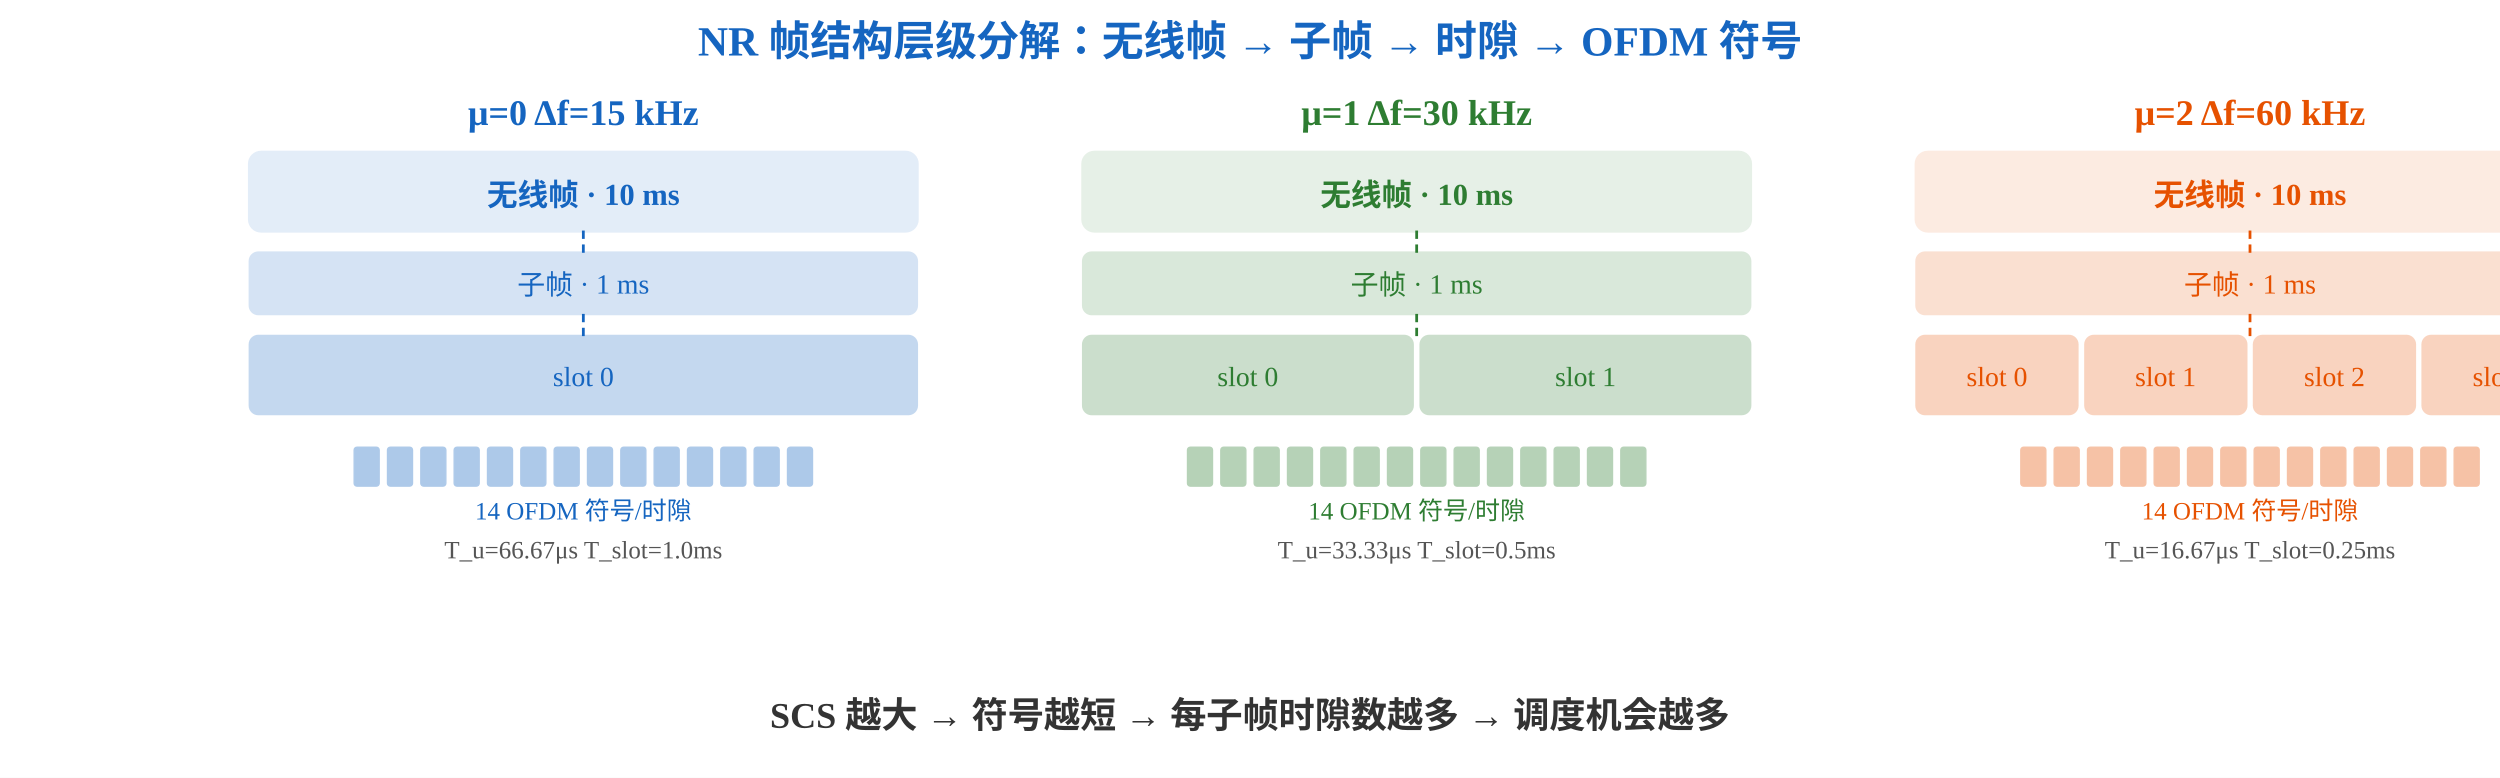
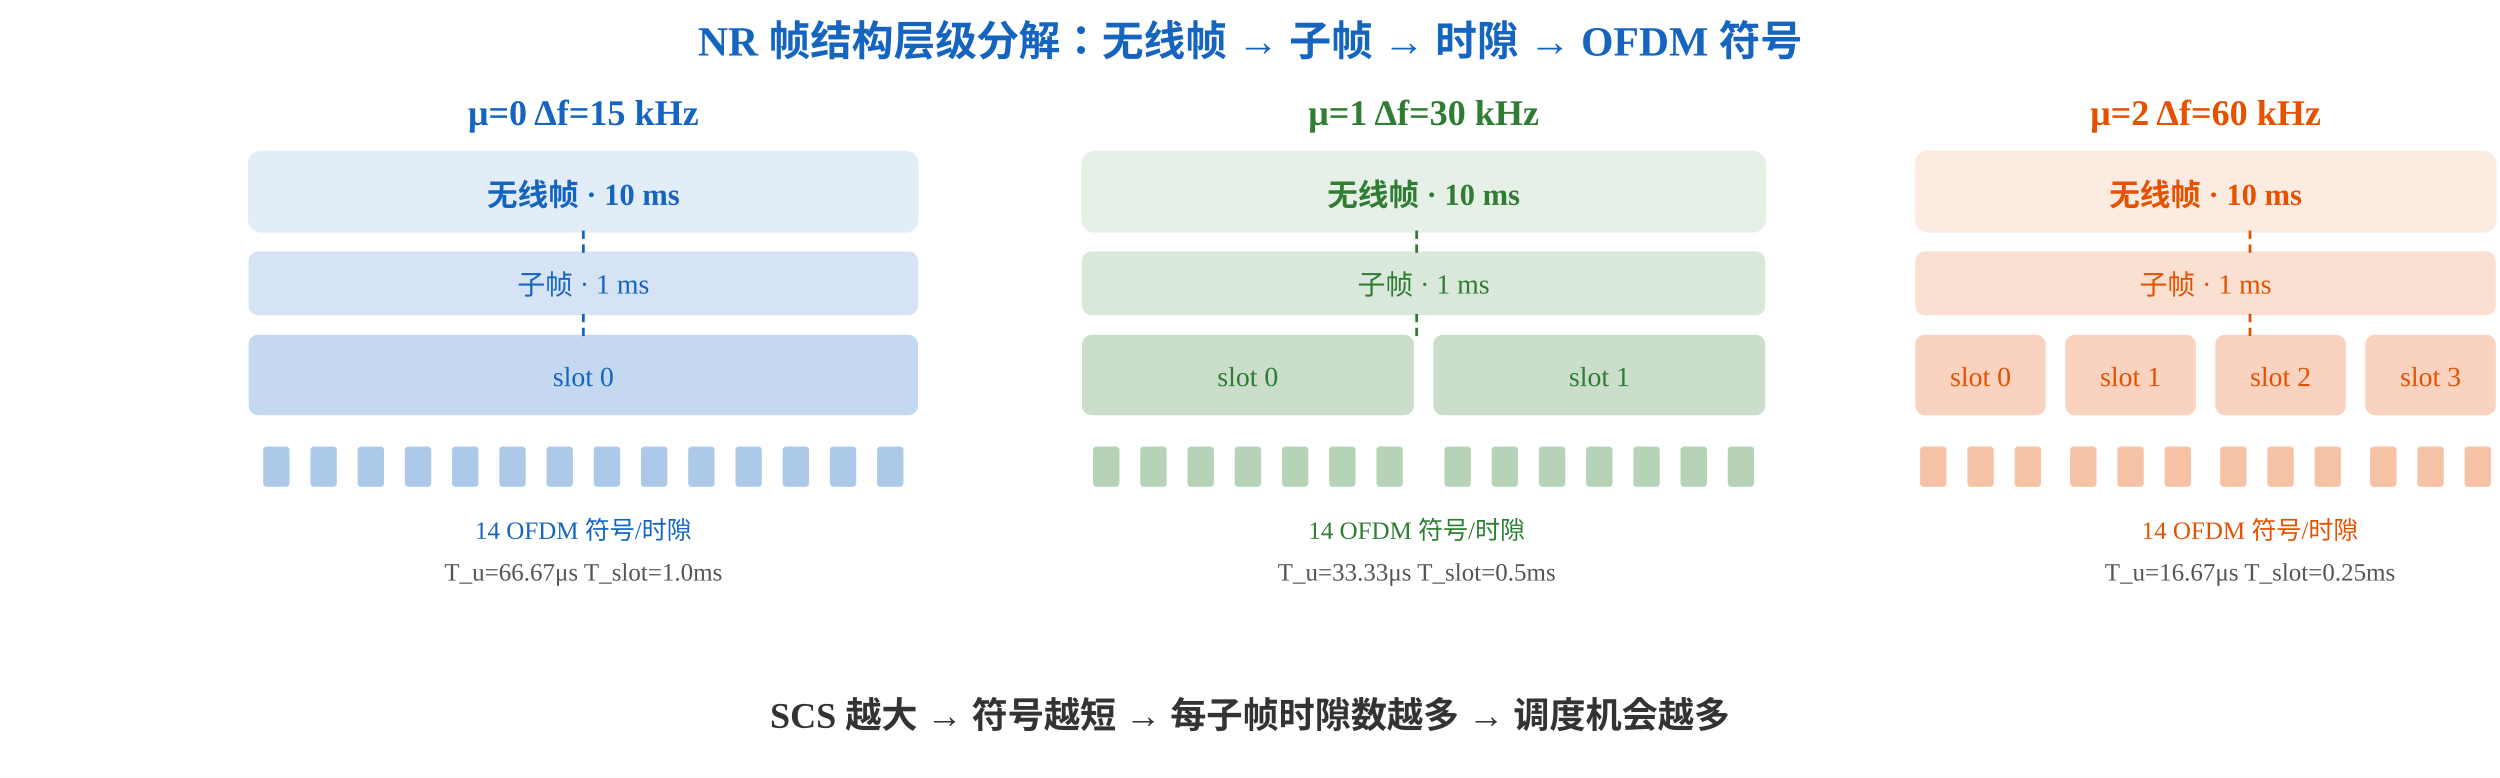
<svg xmlns="http://www.w3.org/2000/svg" width="900" height="280" viewBox="0 0 900 280">
  <rect width="900" height="280" fill="white" />
  <text x="450.0" y="20" text-anchor="middle" font-size="15" fill="#1565c0" font-weight="bold">NR 帧结构层级分解：无线帧 → 子帧 → 时隙 → OFDM 符号</text>
  <text x="210.0" y="45" text-anchor="middle" font-size="13" fill="#1565c0" font-weight="bold">μ=0  Δf=15 kHz</text>
  <rect x="90" y="55" width="240" height="28" rx="4" fill="#1565c0" opacity="0.12" stroke="#1565c0" stroke-width="1.5" />
  <text x="210.0" y="74.0" text-anchor="middle" font-size="11" fill="#1565c0" font-weight="bold">无线帧 · 10 ms</text>
  <rect x="90" y="91" width="240" height="22" rx="3" fill="#1565c0" opacity="0.18" stroke="#1565c0" stroke-width="1" />
  <text x="210.0" y="106.0" text-anchor="middle" font-size="10" fill="#1565c0">子帧 · 1 ms</text>
  <line x1="210.0" y1="83" x2="210.0" y2="91" stroke="#1565c0" stroke-width="1" stroke-dasharray="3,2" />
  <line x1="210.0" y1="113" x2="210.0" y2="121" stroke="#1565c0" stroke-width="1" stroke-dasharray="3,2" />
  <rect x="90.0" y="121" width="240.0" height="28" rx="3" fill="#1565c0" opacity="0.25" stroke="#1565c0" stroke-width="1" />
  <text x="210.0" y="139.0" text-anchor="middle" font-size="10" fill="#1565c0">slot 0</text>
-   <rect x="127.5" y="161" width="9" height="14" rx="1" fill="#1565c0" opacity="0.35" stroke="#1565c0" stroke-width="0.5" />
-   <rect x="139.5" y="161" width="9" height="14" rx="1" fill="#1565c0" opacity="0.35" stroke="#1565c0" stroke-width="0.5" />
-   <rect x="151.5" y="161" width="9" height="14" rx="1" fill="#1565c0" opacity="0.35" stroke="#1565c0" stroke-width="0.5" />
-   <rect x="163.5" y="161" width="9" height="14" rx="1" fill="#1565c0" opacity="0.35" stroke="#1565c0" stroke-width="0.5" />
-   <rect x="175.5" y="161" width="9" height="14" rx="1" fill="#1565c0" opacity="0.35" stroke="#1565c0" stroke-width="0.5" />
-   <rect x="187.5" y="161" width="9" height="14" rx="1" fill="#1565c0" opacity="0.35" stroke="#1565c0" stroke-width="0.5" />
-   <rect x="199.5" y="161" width="9" height="14" rx="1" fill="#1565c0" opacity="0.35" stroke="#1565c0" stroke-width="0.5" />
-   <rect x="211.5" y="161" width="9" height="14" rx="1" fill="#1565c0" opacity="0.35" stroke="#1565c0" stroke-width="0.5" />
-   <rect x="223.5" y="161" width="9" height="14" rx="1" fill="#1565c0" opacity="0.35" stroke="#1565c0" stroke-width="0.5" />
-   <rect x="235.5" y="161" width="9" height="14" rx="1" fill="#1565c0" opacity="0.35" stroke="#1565c0" stroke-width="0.5" />
-   <rect x="247.5" y="161" width="9" height="14" rx="1" fill="#1565c0" opacity="0.35" stroke="#1565c0" stroke-width="0.5" />
-   <rect x="259.5" y="161" width="9" height="14" rx="1" fill="#1565c0" opacity="0.35" stroke="#1565c0" stroke-width="0.5" />
-   <rect x="271.5" y="161" width="9" height="14" rx="1" fill="#1565c0" opacity="0.35" stroke="#1565c0" stroke-width="0.5" />
-   <rect x="283.5" y="161" width="9" height="14" rx="1" fill="#1565c0" opacity="0.35" stroke="#1565c0" stroke-width="0.5" />
-   <text x="210.0" y="187" text-anchor="middle" font-size="9" fill="#1565c0">14 OFDM 符号/时隙</text>
-   <text x="210.0" y="201" text-anchor="middle" font-size="9" fill="#555">T_u=66.67μs  T_slot=1.0ms</text>
-   <text x="510.0" y="45" text-anchor="middle" font-size="13" fill="#2e7d32" font-weight="bold">μ=1  Δf=30 kHz</text>
-   <rect x="390" y="55" width="240" height="28" rx="4" fill="#2e7d32" opacity="0.12" stroke="#2e7d32" stroke-width="1.5" />
-   <text x="510.0" y="74.0" text-anchor="middle" font-size="11" fill="#2e7d32" font-weight="bold">无线帧 · 10 ms</text>
-   <rect x="390" y="91" width="240" height="22" rx="3" fill="#2e7d32" opacity="0.18" stroke="#2e7d32" stroke-width="1" />
-   <text x="510.0" y="106.0" text-anchor="middle" font-size="10" fill="#2e7d32">子帧 · 1 ms</text>
+   <rect x="95" y="161" width="9" height="14" rx="1" fill="#1565c0" opacity="0.35" stroke="#1565c0" stroke-width="0.5" />
+   <rect x="112" y="161" width="9" height="14" rx="1" fill="#1565c0" opacity="0.35" stroke="#1565c0" stroke-width="0.5" />
+   <rect x="129" y="161" width="9" height="14" rx="1" fill="#1565c0" opacity="0.35" stroke="#1565c0" stroke-width="0.5" />
+   <rect x="146" y="161" width="9" height="14" rx="1" fill="#1565c0" opacity="0.35" stroke="#1565c0" stroke-width="0.5" />
+   <rect x="163" y="161" width="9" height="14" rx="1" fill="#1565c0" opacity="0.35" stroke="#1565c0" stroke-width="0.5" />
+   <rect x="180" y="161" width="9" height="14" rx="1" fill="#1565c0" opacity="0.35" stroke="#1565c0" stroke-width="0.5" />
+   <rect x="197" y="161" width="9" height="14" rx="1" fill="#1565c0" opacity="0.35" stroke="#1565c0" stroke-width="0.5" />
+   <rect x="214" y="161" width="9" height="14" rx="1" fill="#1565c0" opacity="0.35" stroke="#1565c0" stroke-width="0.5" />
+   <rect x="231" y="161" width="9" height="14" rx="1" fill="#1565c0" opacity="0.35" stroke="#1565c0" stroke-width="0.5" />
+   <rect x="248" y="161" width="9" height="14" rx="1" fill="#1565c0" opacity="0.35" stroke="#1565c0" stroke-width="0.5" />
+   <rect x="265" y="161" width="9" height="14" rx="1" fill="#1565c0" opacity="0.35" stroke="#1565c0" stroke-width="0.5" />
+   <rect x="282" y="161" width="9" height="14" rx="1" fill="#1565c0" opacity="0.35" stroke="#1565c0" stroke-width="0.5" />
+   <rect x="299" y="161" width="9" height="14" rx="1" fill="#1565c0" opacity="0.35" stroke="#1565c0" stroke-width="0.5" />
+   <rect x="316" y="161" width="9" height="14" rx="1" fill="#1565c0" opacity="0.35" stroke="#1565c0" stroke-width="0.5" />
+   <text x="210.0" y="194" text-anchor="middle" font-size="9" fill="#1565c0">14 OFDM 符号/时隙</text>
+   <text x="210.0" y="209" text-anchor="middle" font-size="9" fill="#555">T_u=66.67μs  T_slot=1.0ms</text>
+   <text x="512.5" y="45" text-anchor="middle" font-size="13" fill="#2e7d32" font-weight="bold">μ=1  Δf=30 kHz</text>
+   <rect x="390" y="55" width="245" height="28" rx="4" fill="#2e7d32" opacity="0.12" stroke="#2e7d32" stroke-width="1.5" />
+   <text x="512.5" y="74.0" text-anchor="middle" font-size="11" fill="#2e7d32" font-weight="bold">无线帧 · 10 ms</text>
+   <rect x="390" y="91" width="245" height="22" rx="3" fill="#2e7d32" opacity="0.18" stroke="#2e7d32" stroke-width="1" />
+   <text x="512.5" y="106.0" text-anchor="middle" font-size="10" fill="#2e7d32">子帧 · 1 ms</text>
  <line x1="510.0" y1="83" x2="510.0" y2="91" stroke="#2e7d32" stroke-width="1" stroke-dasharray="3,2" />
  <line x1="510.0" y1="113" x2="510.0" y2="121" stroke="#2e7d32" stroke-width="1" stroke-dasharray="3,2" />
  <rect x="390.0" y="121" width="118.5" height="28" rx="3" fill="#2e7d32" opacity="0.25" stroke="#2e7d32" stroke-width="1" />
  <text x="449.2" y="139.0" text-anchor="middle" font-size="10" fill="#2e7d32">slot 0</text>
-   <rect x="511.5" y="121" width="118.5" height="28" rx="3" fill="#2e7d32" opacity="0.25" stroke="#2e7d32" stroke-width="1" />
-   <text x="570.8" y="139.0" text-anchor="middle" font-size="10" fill="#2e7d32">slot 1</text>
-   <rect x="427.5" y="161" width="9" height="14" rx="1" fill="#2e7d32" opacity="0.35" stroke="#2e7d32" stroke-width="0.5" />
-   <rect x="439.5" y="161" width="9" height="14" rx="1" fill="#2e7d32" opacity="0.35" stroke="#2e7d32" stroke-width="0.5" />
-   <rect x="451.5" y="161" width="9" height="14" rx="1" fill="#2e7d32" opacity="0.35" stroke="#2e7d32" stroke-width="0.5" />
-   <rect x="463.5" y="161" width="9" height="14" rx="1" fill="#2e7d32" opacity="0.35" stroke="#2e7d32" stroke-width="0.5" />
-   <rect x="475.5" y="161" width="9" height="14" rx="1" fill="#2e7d32" opacity="0.35" stroke="#2e7d32" stroke-width="0.5" />
-   <rect x="487.5" y="161" width="9" height="14" rx="1" fill="#2e7d32" opacity="0.35" stroke="#2e7d32" stroke-width="0.5" />
-   <rect x="499.5" y="161" width="9" height="14" rx="1" fill="#2e7d32" opacity="0.35" stroke="#2e7d32" stroke-width="0.5" />
-   <rect x="511.5" y="161" width="9" height="14" rx="1" fill="#2e7d32" opacity="0.35" stroke="#2e7d32" stroke-width="0.5" />
-   <rect x="523.5" y="161" width="9" height="14" rx="1" fill="#2e7d32" opacity="0.35" stroke="#2e7d32" stroke-width="0.5" />
-   <rect x="535.5" y="161" width="9" height="14" rx="1" fill="#2e7d32" opacity="0.35" stroke="#2e7d32" stroke-width="0.5" />
-   <rect x="547.5" y="161" width="9" height="14" rx="1" fill="#2e7d32" opacity="0.35" stroke="#2e7d32" stroke-width="0.5" />
-   <rect x="559.5" y="161" width="9" height="14" rx="1" fill="#2e7d32" opacity="0.35" stroke="#2e7d32" stroke-width="0.5" />
-   <rect x="571.5" y="161" width="9" height="14" rx="1" fill="#2e7d32" opacity="0.35" stroke="#2e7d32" stroke-width="0.5" />
-   <rect x="583.5" y="161" width="9" height="14" rx="1" fill="#2e7d32" opacity="0.35" stroke="#2e7d32" stroke-width="0.5" />
-   <text x="510.0" y="187" text-anchor="middle" font-size="9" fill="#2e7d32">14 OFDM 符号/时隙</text>
-   <text x="510.0" y="201" text-anchor="middle" font-size="9" fill="#555">T_u=33.33μs  T_slot=0.5ms</text>
-   <text x="810.0" y="45" text-anchor="middle" font-size="13" fill="#e65100" font-weight="bold">μ=2  Δf=60 kHz</text>
-   <rect x="690" y="55" width="240" height="28" rx="4" fill="#e65100" opacity="0.12" stroke="#e65100" stroke-width="1.5" />
-   <text x="810.0" y="74.0" text-anchor="middle" font-size="11" fill="#e65100" font-weight="bold">无线帧 · 10 ms</text>
-   <rect x="690" y="91" width="240" height="22" rx="3" fill="#e65100" opacity="0.18" stroke="#e65100" stroke-width="1" />
-   <text x="810.0" y="106.0" text-anchor="middle" font-size="10" fill="#e65100">子帧 · 1 ms</text>
+   <rect x="516.5" y="121" width="118.5" height="28" rx="3" fill="#2e7d32" opacity="0.25" stroke="#2e7d32" stroke-width="1" />
+   <text x="575.8" y="139.0" text-anchor="middle" font-size="10" fill="#2e7d32">slot 1</text>
+   <rect x="393.75" y="161" width="9" height="14" rx="1" fill="#2e7d32" opacity="0.35" stroke="#2e7d32" stroke-width="0.5" />
+   <rect x="410.75" y="161" width="9" height="14" rx="1" fill="#2e7d32" opacity="0.35" stroke="#2e7d32" stroke-width="0.5" />
+   <rect x="427.75" y="161" width="9" height="14" rx="1" fill="#2e7d32" opacity="0.35" stroke="#2e7d32" stroke-width="0.5" />
+   <rect x="444.75" y="161" width="9" height="14" rx="1" fill="#2e7d32" opacity="0.35" stroke="#2e7d32" stroke-width="0.5" />
+   <rect x="461.75" y="161" width="9" height="14" rx="1" fill="#2e7d32" opacity="0.35" stroke="#2e7d32" stroke-width="0.5" />
+   <rect x="478.75" y="161" width="9" height="14" rx="1" fill="#2e7d32" opacity="0.35" stroke="#2e7d32" stroke-width="0.5" />
+   <rect x="495.75" y="161" width="9" height="14" rx="1" fill="#2e7d32" opacity="0.35" stroke="#2e7d32" stroke-width="0.5" />
+   <rect x="520.25" y="161" width="9" height="14" rx="1" fill="#2e7d32" opacity="0.35" stroke="#2e7d32" stroke-width="0.5" />
+   <rect x="537.25" y="161" width="9" height="14" rx="1" fill="#2e7d32" opacity="0.35" stroke="#2e7d32" stroke-width="0.5" />
+   <rect x="554.25" y="161" width="9" height="14" rx="1" fill="#2e7d32" opacity="0.35" stroke="#2e7d32" stroke-width="0.5" />
+   <rect x="571.25" y="161" width="9" height="14" rx="1" fill="#2e7d32" opacity="0.35" stroke="#2e7d32" stroke-width="0.5" />
+   <rect x="588.25" y="161" width="9" height="14" rx="1" fill="#2e7d32" opacity="0.35" stroke="#2e7d32" stroke-width="0.5" />
+   <rect x="605.25" y="161" width="9" height="14" rx="1" fill="#2e7d32" opacity="0.35" stroke="#2e7d32" stroke-width="0.5" />
+   <rect x="622.25" y="161" width="9" height="14" rx="1" fill="#2e7d32" opacity="0.35" stroke="#2e7d32" stroke-width="0.5" />
+   <text x="510.0" y="194" text-anchor="middle" font-size="9" fill="#2e7d32">14 OFDM 符号/时隙</text>
+   <text x="510.0" y="209" text-anchor="middle" font-size="9" fill="#555">T_u=33.33μs  T_slot=0.5ms</text>
+   <text x="794.0" y="45" text-anchor="middle" font-size="13" fill="#e65100" font-weight="bold">μ=2  Δf=60 kHz</text>
+   <rect x="690" y="55" width="208" height="28" rx="4" fill="#e65100" opacity="0.12" stroke="#e65100" stroke-width="1.5" />
+   <text x="794.0" y="74.0" text-anchor="middle" font-size="11" fill="#e65100" font-weight="bold">无线帧 · 10 ms</text>
+   <rect x="690" y="91" width="208" height="22" rx="3" fill="#e65100" opacity="0.18" stroke="#e65100" stroke-width="1" />
+   <text x="794.0" y="106.0" text-anchor="middle" font-size="10" fill="#e65100">子帧 · 1 ms</text>
  <line x1="810.0" y1="83" x2="810.0" y2="91" stroke="#e65100" stroke-width="1" stroke-dasharray="3,2" />
  <line x1="810.0" y1="113" x2="810.0" y2="121" stroke="#e65100" stroke-width="1" stroke-dasharray="3,2" />
-   <rect x="690.0" y="121" width="57.8" height="28" rx="3" fill="#e65100" opacity="0.25" stroke="#e65100" stroke-width="1" />
-   <text x="718.9" y="139.0" text-anchor="middle" font-size="10" fill="#e65100">slot 0</text>
-   <rect x="750.8" y="121" width="57.8" height="28" rx="3" fill="#e65100" opacity="0.25" stroke="#e65100" stroke-width="1" />
-   <text x="779.6" y="139.0" text-anchor="middle" font-size="10" fill="#e65100">slot 1</text>
-   <rect x="811.5" y="121" width="57.8" height="28" rx="3" fill="#e65100" opacity="0.25" stroke="#e65100" stroke-width="1" />
-   <text x="840.4" y="139.0" text-anchor="middle" font-size="10" fill="#e65100">slot 2</text>
-   <rect x="872.2" y="121" width="57.8" height="28" rx="3" fill="#e65100" opacity="0.25" stroke="#e65100" stroke-width="1" />
-   <text x="901.1" y="139.0" text-anchor="middle" font-size="10" fill="#e65100">slot 3</text>
-   <rect x="727.5" y="161" width="9" height="14" rx="1" fill="#e65100" opacity="0.35" stroke="#e65100" stroke-width="0.5" />
-   <rect x="739.5" y="161" width="9" height="14" rx="1" fill="#e65100" opacity="0.35" stroke="#e65100" stroke-width="0.5" />
-   <rect x="751.5" y="161" width="9" height="14" rx="1" fill="#e65100" opacity="0.35" stroke="#e65100" stroke-width="0.5" />
-   <rect x="763.5" y="161" width="9" height="14" rx="1" fill="#e65100" opacity="0.35" stroke="#e65100" stroke-width="0.5" />
-   <rect x="775.5" y="161" width="9" height="14" rx="1" fill="#e65100" opacity="0.35" stroke="#e65100" stroke-width="0.5" />
-   <rect x="787.5" y="161" width="9" height="14" rx="1" fill="#e65100" opacity="0.35" stroke="#e65100" stroke-width="0.5" />
+   <rect x="690" y="121" width="46" height="28" rx="3" fill="#e65100" opacity="0.25" stroke="#e65100" stroke-width="1" />
+   <text x="713" y="139.0" text-anchor="middle" font-size="10" fill="#e65100">slot 0</text>
+   <rect x="744" y="121" width="46" height="28" rx="3" fill="#e65100" opacity="0.25" stroke="#e65100" stroke-width="1" />
+   <text x="767" y="139.0" text-anchor="middle" font-size="10" fill="#e65100">slot 1</text>
+   <rect x="798" y="121" width="46" height="28" rx="3" fill="#e65100" opacity="0.25" stroke="#e65100" stroke-width="1" />
+   <text x="821" y="139.0" text-anchor="middle" font-size="10" fill="#e65100">slot 2</text>
+   <rect x="852" y="121" width="46" height="28" rx="3" fill="#e65100" opacity="0.25" stroke="#e65100" stroke-width="1" />
+   <text x="875" y="139.0" text-anchor="middle" font-size="10" fill="#e65100">slot 3</text>
+   <rect x="691.5" y="161" width="9" height="14" rx="1" fill="#e65100" opacity="0.35" stroke="#e65100" stroke-width="0.5" />
+   <rect x="708.5" y="161" width="9" height="14" rx="1" fill="#e65100" opacity="0.35" stroke="#e65100" stroke-width="0.5" />
+   <rect x="725.5" y="161" width="9" height="14" rx="1" fill="#e65100" opacity="0.35" stroke="#e65100" stroke-width="0.5" />
+   <rect x="745.5" y="161" width="9" height="14" rx="1" fill="#e65100" opacity="0.35" stroke="#e65100" stroke-width="0.5" />
+   <rect x="762.5" y="161" width="9" height="14" rx="1" fill="#e65100" opacity="0.35" stroke="#e65100" stroke-width="0.5" />
+   <rect x="779.5" y="161" width="9" height="14" rx="1" fill="#e65100" opacity="0.35" stroke="#e65100" stroke-width="0.5" />
  <rect x="799.5" y="161" width="9" height="14" rx="1" fill="#e65100" opacity="0.35" stroke="#e65100" stroke-width="0.5" />
-   <rect x="811.5" y="161" width="9" height="14" rx="1" fill="#e65100" opacity="0.35" stroke="#e65100" stroke-width="0.5" />
-   <rect x="823.5" y="161" width="9" height="14" rx="1" fill="#e65100" opacity="0.35" stroke="#e65100" stroke-width="0.5" />
-   <rect x="835.5" y="161" width="9" height="14" rx="1" fill="#e65100" opacity="0.35" stroke="#e65100" stroke-width="0.5" />
-   <rect x="847.5" y="161" width="9" height="14" rx="1" fill="#e65100" opacity="0.35" stroke="#e65100" stroke-width="0.5" />
-   <rect x="859.5" y="161" width="9" height="14" rx="1" fill="#e65100" opacity="0.35" stroke="#e65100" stroke-width="0.5" />
-   <rect x="871.5" y="161" width="9" height="14" rx="1" fill="#e65100" opacity="0.35" stroke="#e65100" stroke-width="0.5" />
-   <rect x="883.5" y="161" width="9" height="14" rx="1" fill="#e65100" opacity="0.35" stroke="#e65100" stroke-width="0.5" />
-   <text x="810.0" y="187" text-anchor="middle" font-size="9" fill="#e65100">14 OFDM 符号/时隙</text>
-   <text x="810.0" y="201" text-anchor="middle" font-size="9" fill="#555">T_u=16.67μs  T_slot=0.25ms</text>
+   <rect x="816.5" y="161" width="9" height="14" rx="1" fill="#e65100" opacity="0.35" stroke="#e65100" stroke-width="0.5" />
+   <rect x="833.5" y="161" width="9" height="14" rx="1" fill="#e65100" opacity="0.35" stroke="#e65100" stroke-width="0.5" />
+   <rect x="853.5" y="161" width="9" height="14" rx="1" fill="#e65100" opacity="0.35" stroke="#e65100" stroke-width="0.5" />
+   <rect x="870.5" y="161" width="9" height="14" rx="1" fill="#e65100" opacity="0.35" stroke="#e65100" stroke-width="0.5" />
+   <rect x="887.5" y="161" width="9" height="14" rx="1" fill="#e65100" opacity="0.35" stroke="#e65100" stroke-width="0.5" />
+  opacity="0.35" stroke="#e65100" stroke-width="0.5"/&gt;
+  opacity="0.35" stroke="#e65100" stroke-width="0.5"/&gt;
+ <text x="810.0" y="194" text-anchor="middle" font-size="9" fill="#e65100">14 OFDM 符号/时隙</text>
+   <text x="810.0" y="209" text-anchor="middle" font-size="9" fill="#555">T_u=16.67μs  T_slot=0.25ms</text>
  <text x="450.0" y="262" text-anchor="middle" font-size="13" fill="#333" font-weight="bold">SCS 越大 → 符号越短 → 每子帧时隙数越多 → 调度机会越多</text>
</svg>
